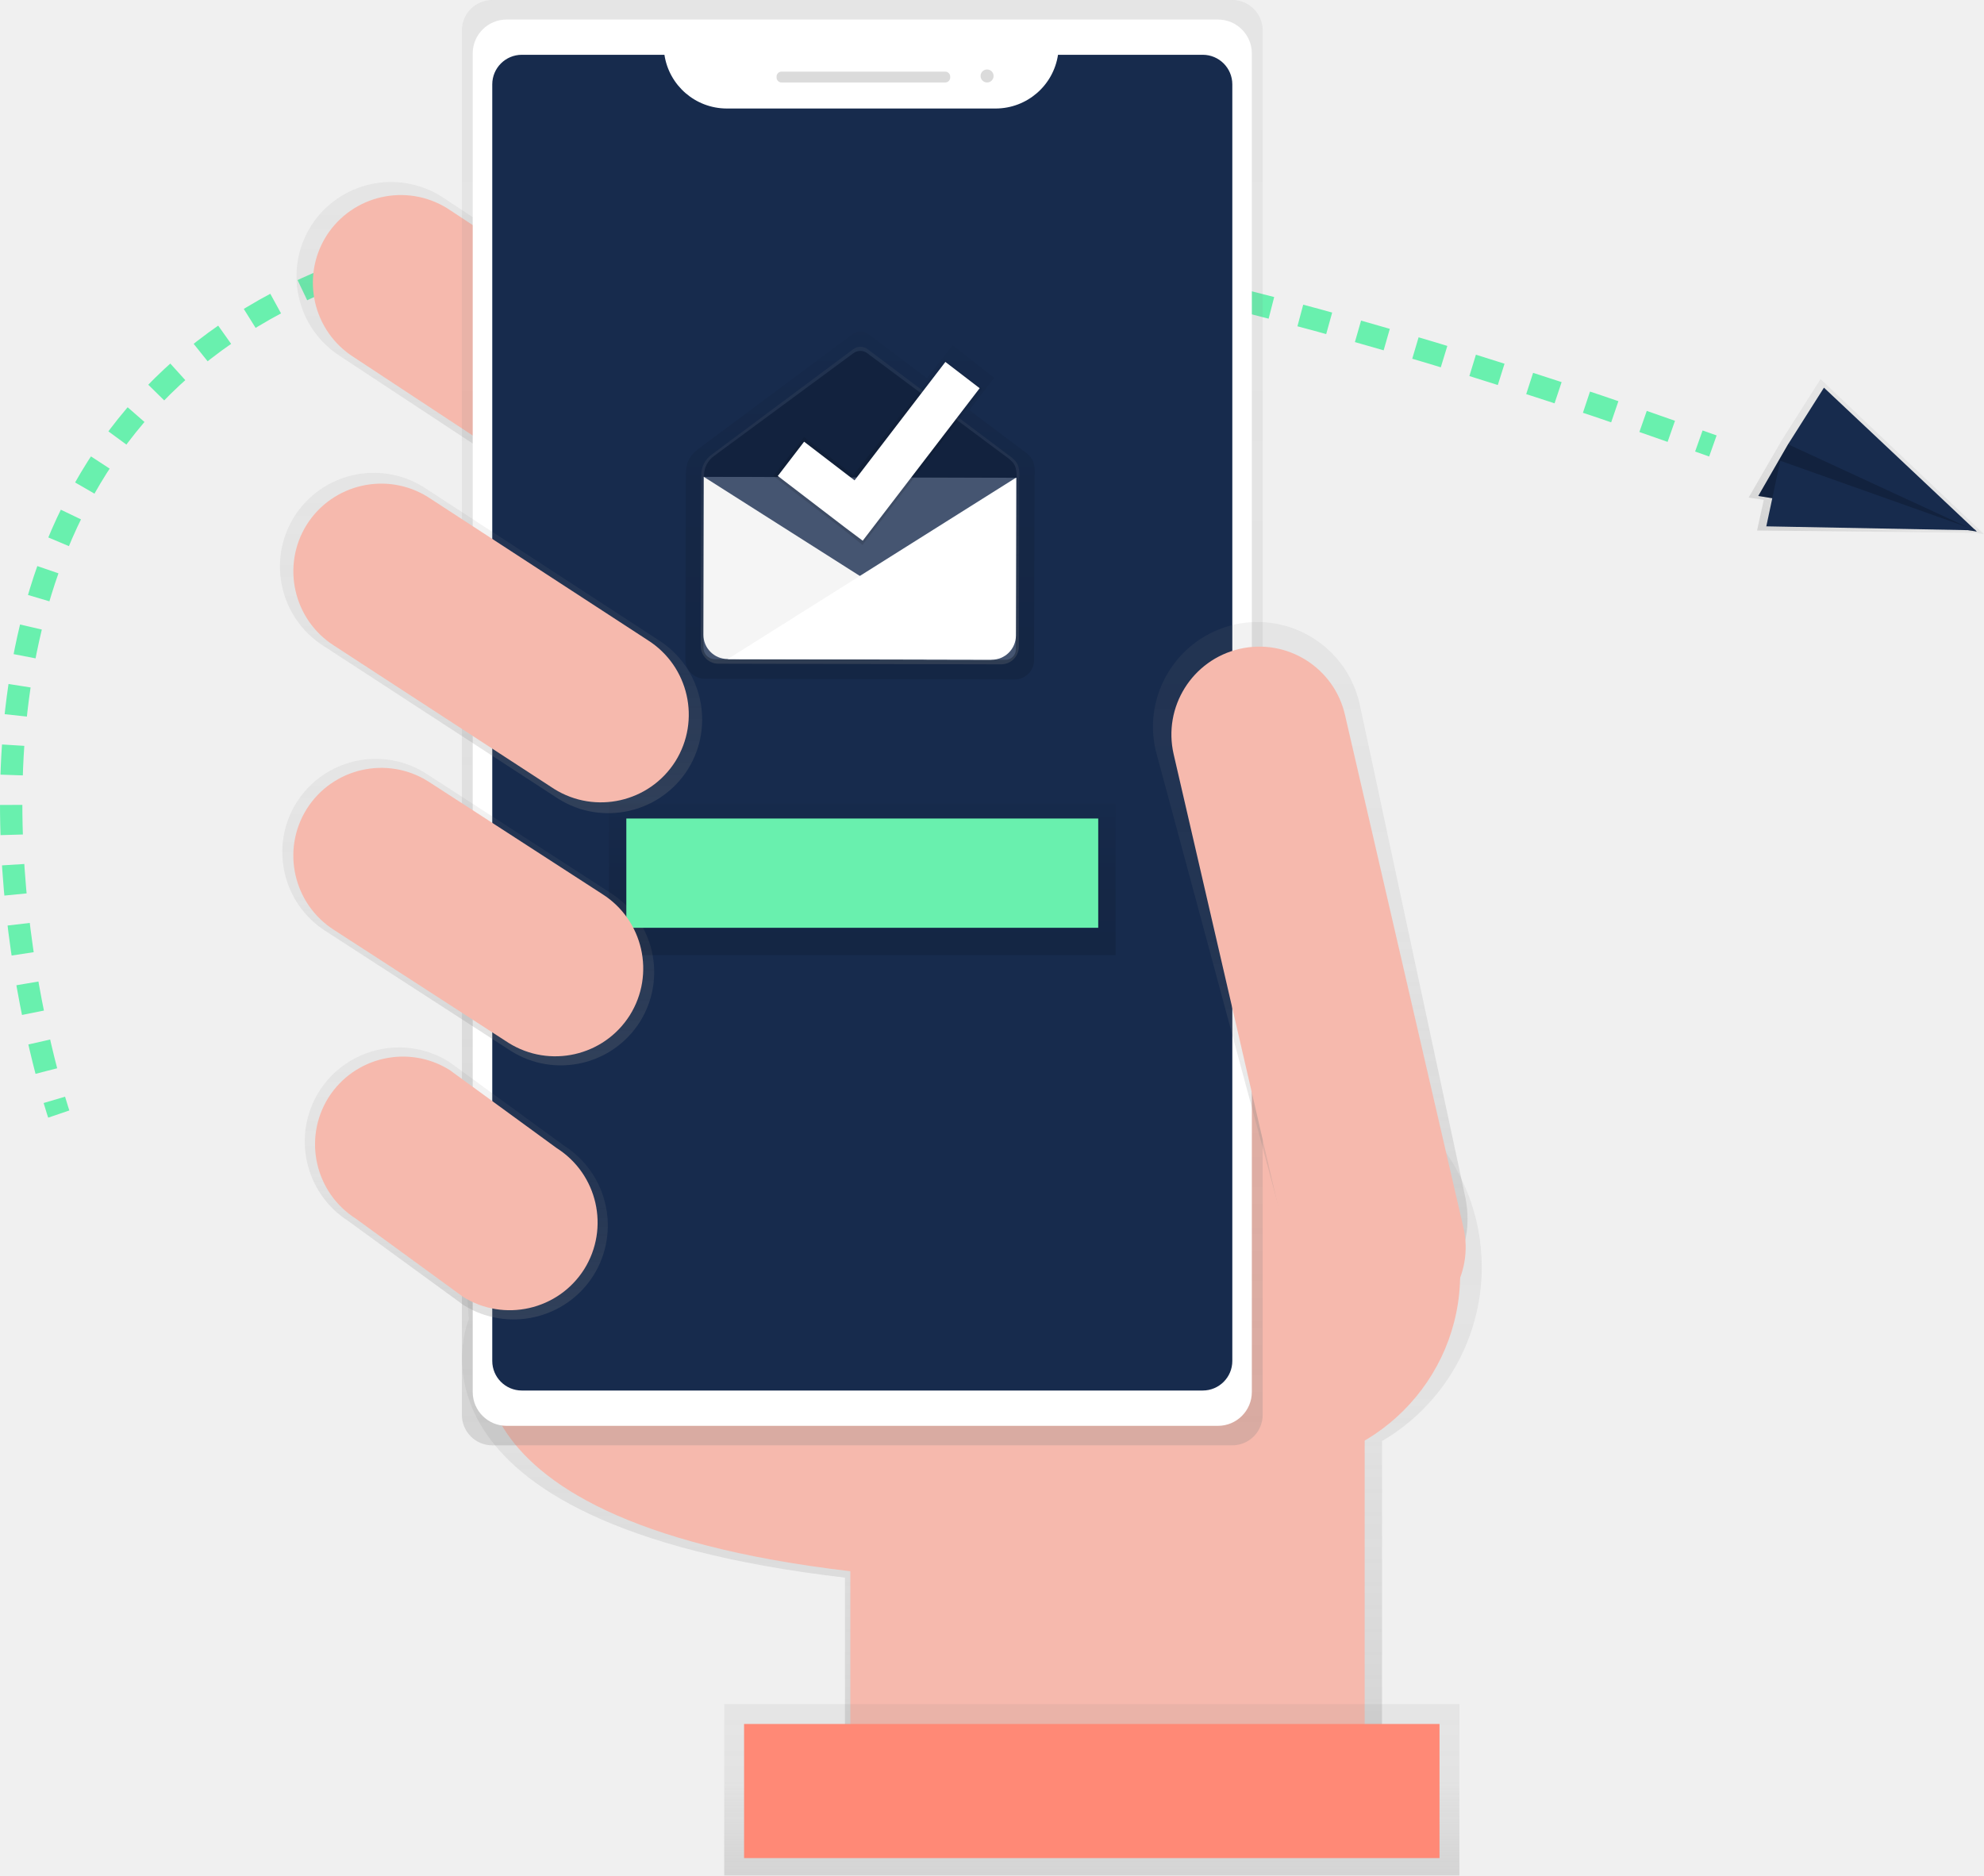
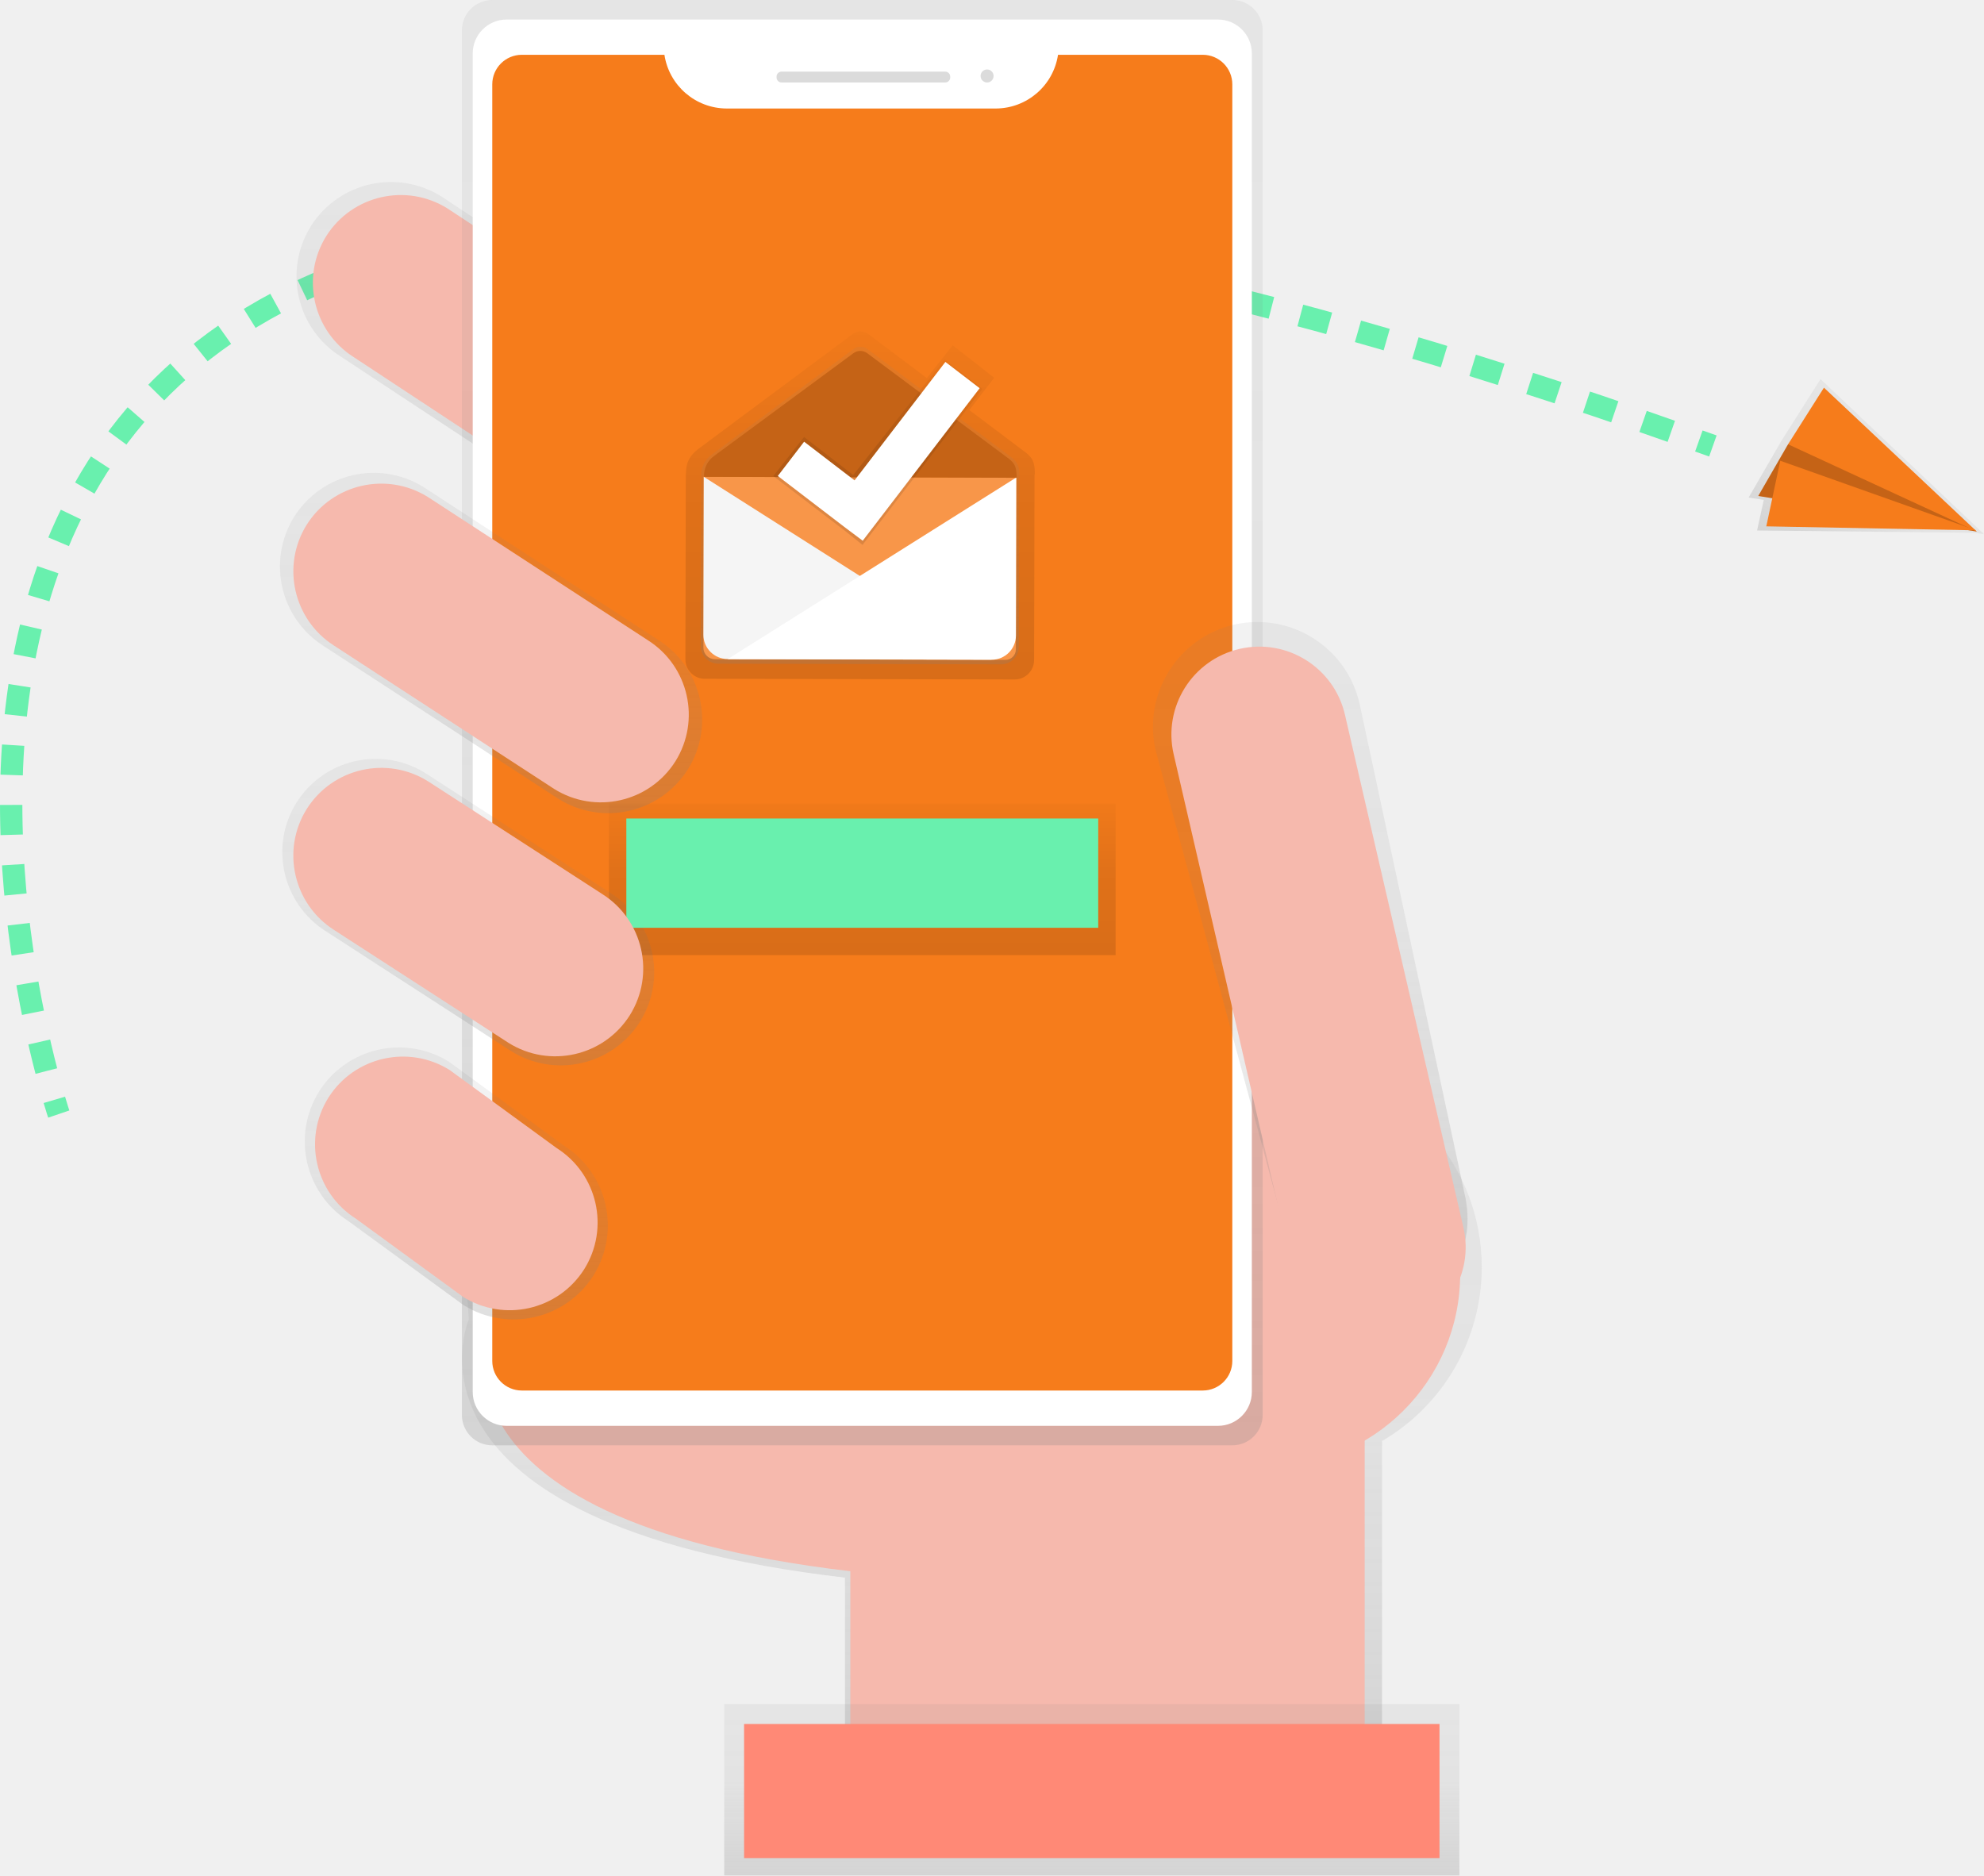
<svg xmlns="http://www.w3.org/2000/svg" xmlns:xlink="http://www.w3.org/1999/xlink" id="daa92041-3bd8-464c-9c92-61b3fade74bd" data-name="Layer 1" width="798.82" height="755.15" viewBox="0 0 798.82 755.15">
  <defs>
    <linearGradient id="15164562-d11a-4880-a4be-123e1b3db71d" x1="589.65" y1="790.71" x2="589.65" y2="501.48" gradientTransform="translate(0.01 -0.01)" gradientUnits="userSpaceOnUse">
      <stop offset="0" stop-color="gray" stop-opacity="0.25" />
      <stop offset="0.54" stop-color="gray" stop-opacity="0.12" />
      <stop offset="1" stop-color="gray" stop-opacity="0.1" />
    </linearGradient>
    <linearGradient id="4387c4a6-2b07-43b0-875b-db8294e1d525" x1="411.34" y1="295.04" x2="411.34" y2="145.7" xlink:href="#15164562-d11a-4880-a4be-123e1b3db71d" />
    <linearGradient id="b3ecf4c1-be91-4dc4-9933-d34be9a535f7" x1="545.52" y1="654.39" x2="545.52" y2="72.43" gradientTransform="translate(-198.33 -72.44)" xlink:href="#15164562-d11a-4880-a4be-123e1b3db71d" />
    <linearGradient id="a2779652-f4e8-430c-84f8-85803e1803c0" x1="725.88" y1="600.13" x2="725.88" y2="322.86" xlink:href="#15164562-d11a-4880-a4be-123e1b3db71d" />
    <linearGradient id="21cc8c64-f270-4c0a-a12f-47a949bb1355" x1="637.94" y1="827.57" x2="637.94" y2="758.57" gradientTransform="translate(-198.33 -72.44)" xlink:href="#15164562-d11a-4880-a4be-123e1b3db71d" />
    <linearGradient id="1cb52d5d-ff8e-4354-9b08-01122ab0b5ee" x1="544.65" y1="346" x2="544.65" y2="205.86" gradientUnits="userSpaceOnUse">
      <stop offset="0" stop-opacity="0.12" />
      <stop offset="0.55" stop-opacity="0.09" />
      <stop offset="1" stop-opacity="0.02" />
    </linearGradient>
    <linearGradient id="081aff01-d630-4567-81f7-f799dc64c22c" x1="544.65" y1="339.86" x2="544.65" y2="212" gradientTransform="matrix(1, 0, 0, 1, 0, 0)" xlink:href="#15164562-d11a-4880-a4be-123e1b3db71d" />
    <linearGradient id="53983704-70f1-484c-b4a9-0fefea28f4ed" x1="551.34" y1="291.95" x2="551.34" y2="217.12" gradientTransform="translate(-197.33 -73.75) rotate(0.13)" xlink:href="#1cb52d5d-ff8e-4354-9b08-01122ab0b5ee" />
    <linearGradient id="07be2ee9-c937-4187-b89e-5aac7e382593" x1="396.05" y1="399.86" x2="396.05" y2="262.83" xlink:href="#15164562-d11a-4880-a4be-123e1b3db71d" />
    <linearGradient id="41444764-58a6-4e8b-8ef1-42407163ea5e" x1="386.87" y1="501.4" x2="386.87" y2="378" xlink:href="#15164562-d11a-4880-a4be-123e1b3db71d" />
    <linearGradient id="d5f06af9-7d77-4f55-b81c-ea1018bd06e7" x1="382.07" y1="603.69" x2="382.07" y2="494.16" xlink:href="#15164562-d11a-4880-a4be-123e1b3db71d" />
    <linearGradient id="a0f95284-1d1b-41ad-8ba2-df33ef14eff8" x1="347.18" y1="384.57" x2="347.18" y2="323.57" xlink:href="#1cb52d5d-ff8e-4354-9b08-01122ab0b5ee" />
    <linearGradient id="bf099e8a-7ee0-495a-b39d-11459c4d4e21" x1="958.8" y1="334.16" x2="958.8" y2="269.01" gradientTransform="translate(104.71 -563.96) rotate(32.36)" xlink:href="#15164562-d11a-4880-a4be-123e1b3db71d" />
  </defs>
  <path d="M222,521s-.68-2-1.78-5.72" transform="translate(-198.34 -72.43)" fill="none" stroke="#69f0ae" stroke-miterlimit="10" stroke-width="9" />
  <path d="M217,503.68C192.69,410.08,116.9-21.3,876.66,248" transform="translate(-198.34 -72.43)" fill="none" stroke="#69f0ae" stroke-miterlimit="10" stroke-width="9" stroke-dasharray="12.04 12.04" />
  <path d="M882.35,250l5.65,2" transform="translate(-198.34 -72.43)" fill="none" stroke="#69f0ae" stroke-miterlimit="10" stroke-width="9" />
  <path d="M794.94,582.69a81.21,81.21,0,0,0-161-15.14l-249.59-6.77,2.74,42.88s-35.59,82.12,151.46,104v83H754.79v-138A81.16,81.16,0,0,0,794.94,582.69Z" transform="translate(-198.34 -72.43)" fill="url(#15164562-d11a-4880-a4be-123e1b3db71d)" />
  <path d="M395.66,605.46s-34.08,78.64,145.05,99.62v79.52H747.8V574L393,564.39Z" transform="translate(-198.34 -72.43)" fill="#f6b9ad" />
  <path d="M499.16,277.29h0a38.18,38.18,0,0,1-52.5,11.93L335.47,215.95a38.18,38.18,0,0,1-11.93-52.5h0A38.18,38.18,0,0,1,376,151.52l111.19,73.27A38.18,38.18,0,0,1,499.16,277.29Z" transform="translate(-198.34 -72.43)" fill="url(#4387c4a6-2b07-43b0-875b-db8294e1d525)" />
  <path d="M493,273.28h0a35.49,35.49,0,0,1-48.8,11.09L340.81,216.26a35.49,35.49,0,0,1-11.09-48.8h0a35.49,35.49,0,0,1,48.8-11.09l103.37,68.12A35.49,35.49,0,0,1,493,273.28Z" transform="translate(-198.34 -72.43)" fill="#f6b9ad" />
  <circle cx="510.14" cy="512.94" r="77.77" fill="#f6b9ad" />
  <rect x="185.97" width="322.42" height="581.96" rx="12.25" ry="12.25" fill="url(#b3ecf4c1-be91-4dc4-9933-d34be9a535f7)" />
  <rect x="190.33" y="7.87" width="313.7" height="566.24" rx="13.64" ry="13.64" fill="#fff" />
-   <path d="M624.33,94.49a25.43,25.43,0,0,1-25.07,21.63H490.92a25.43,25.43,0,0,1-25.06-21.63H408.46a11.91,11.91,0,0,0-11.92,11.91v514a11.91,11.91,0,0,0,11.91,11.92H682.59a11.91,11.91,0,0,0,11.92-11.91v-514A11.91,11.91,0,0,0,682.6,94.49Z" transform="translate(-198.34 -72.43)" fill="#172b4d" />
+   <path d="M624.33,94.49a25.43,25.43,0,0,1-25.07,21.63H490.92a25.43,25.43,0,0,1-25.06-21.63H408.46a11.91,11.91,0,0,0-11.92,11.91v514a11.91,11.91,0,0,0,11.91,11.92H682.59a11.91,11.91,0,0,0,11.92-11.91v-514A11.91,11.91,0,0,0,682.6,94.49Z" transform="translate(-198.34 -72.43)" fill="#f67c1b" />
  <rect x="312.67" y="28.84" width="69.91" height="4.37" rx="2" ry="2" fill="#dbdbdb" />
  <circle cx="397.43" cy="30.59" r="2.62" fill="#dbdbdb" />
  <path d="M758.76,599.08h0c-22.57,5.22-38.06-9.5-43.28-32.06L663.62,374.46a42.24,42.24,0,0,1,31.55-50.51h0a42.24,42.24,0,0,1,50.51,31.55L788,553C793.22,575.6,781.32,593.86,758.76,599.08Z" transform="translate(-198.34 -72.43)" fill="url(#a2779652-f4e8-430c-84f8-85803e1803c0)" />
  <rect x="693.86" y="330.01" width="70.78" height="282.61" rx="35.39" ry="35.39" transform="translate(-285.75 103.91) rotate(-13.01)" fill="#f6b9ad" />
  <rect x="291.59" y="686.15" width="296" height="69" fill="url(#21cc8c64-f270-4c0a-a12f-47a949bb1355)" />
  <rect x="299.59" y="694.15" width="280" height="54" fill="#ff8976" />
  <path d="M611.56,254.81l-22.94-17.27,10-13-16.69-13.1L571.5,224.66l-23.59-17.75a5.19,5.19,0,0,0-6.23,0l-62.53,46.55c-2.37,2-4.59,4.29-4.61,9.53h-.07l-.16,71.72h0v3.19a7.82,7.82,0,0,0,7.8,7.84h3.08l59.29.13,62.38.14a7.82,7.82,0,0,0,7.84-7.8l.17-74.78H615C615,258.18,613.93,256.81,611.56,254.81Z" transform="translate(-198.34 -72.43)" fill="url(#1cb52d5d-ff8e-4354-9b08-01122ab0b5ee)" />
  <path d="M608.84,264.52c0-4.78-1-6-3.14-7.85L547.63,213a4.74,4.74,0,0,0-5.69,0l-57.05,42.48a10.06,10.06,0,0,0-4.2,8.69h-.06l-.15,65.44h0v2.91a7.14,7.14,0,0,0,7.12,7.15h2.81l54.1.12,56.91.13a7.14,7.14,0,0,0,7.15-7.12l.15-68.23Z" transform="translate(-198.34 -72.43)" fill="url(#081aff01-d630-4567-81f7-f799dc64c22c)" />
-   <path d="M481.61,264.55H607.44a0,0,0,0,1,0,0v69.23a4.18,4.18,0,0,1-4.18,4.18h-117a4.61,4.61,0,0,1-4.61-4.61V264.55a0,0,0,0,1,0,0Z" transform="translate(-197.67 -73.64) rotate(0.13)" fill="#172b4d" />
+   <path d="M481.61,264.55H607.44a0,0,0,0,1,0,0v69.23a4.18,4.18,0,0,1-4.18,4.18h-117a4.61,4.61,0,0,1-4.61-4.61V264.55a0,0,0,0,1,0,0Z" transform="translate(-197.67 -73.64) rotate(0.13)" fill="#f67c1b" />
  <path d="M481.61,264.55H607.44a0,0,0,0,1,0,0v69.23a4.18,4.18,0,0,1-4.18,4.18h-117a4.61,4.61,0,0,1-4.61-4.61V264.55a0,0,0,0,1,0,0Z" transform="translate(-197.67 -73.64) rotate(0.13)" fill="#fff" opacity="0.2" />
  <path d="M481.69,264.41,481.55,328a9.77,9.77,0,0,0,9.75,9.79l106.29.24" transform="translate(-198.34 -72.43)" fill="#f5f5f5" />
  <path d="M607.53,264.69l-.14,63.63a9.77,9.77,0,0,1-9.79,9.75l-106.29-.24" transform="translate(-198.34 -72.43)" fill="#fff" />
-   <path d="M541.93,214.66l-56,41.3a9.75,9.75,0,0,0-4.13,8.45l125.89.4c0-4.65-1-5.87-3.08-7.63l-57.05-42.5A4.69,4.69,0,0,0,541.93,214.66Z" transform="translate(-198.34 -72.43)" fill="#172b4d" />
+   <path d="M541.93,214.66l-56,41.3a9.75,9.75,0,0,0-4.13,8.45l125.89.4c0-4.65-1-5.87-3.08-7.63l-57.05-42.5A4.69,4.69,0,0,0,541.93,214.66Z" transform="translate(-198.34 -72.43)" fill="#f67c1b" />
  <path d="M541.93,214.66l-56,41.3a9.75,9.75,0,0,0-4.13,8.45l125.89.4c0-4.65-1-5.87-3.08-7.63l-57.05-42.5A4.69,4.69,0,0,0,541.93,214.66Z" transform="translate(-198.34 -72.43)" opacity="0.2" />
  <polygon points="395.56 156.6 380.33 144.66 343.52 191.28 323.74 175.94 311.35 191.69 340.14 213.68 340.14 213.68 347.28 219.41 395.56 156.6" fill="url(#53983704-70f1-484c-b4a9-0fefea28f4ed)" />
  <polygon points="394.44 156.31 380.64 145.73 344.07 193.42 323.76 177.85 313.17 191.65 340.38 212.49 340.38 212.49 347.36 217.72 394.44 156.31" fill="#fff" />
  <path d="M475.28,382.24h0a37.9,37.9,0,0,1-52.11,11.84l-94.5-61.53a37.9,37.9,0,0,1-11.84-52.11h0a37.9,37.9,0,0,1,52.11-11.84l94.5,61.53A37.9,37.9,0,0,1,475.28,382.24Z" transform="translate(-198.34 -72.43)" fill="url(#07be2ee9-c937-4187-b89e-5aac7e382593)" />
  <path d="M470.26,379h0a35.49,35.49,0,0,1-48.8,11.09l-88.51-57.63a35.49,35.49,0,0,1-11.09-48.8h0a35.49,35.49,0,0,1,48.8-11.09l88.51,57.63A35.49,35.49,0,0,1,470.26,379Z" transform="translate(-198.34 -72.43)" fill="#f6b9ad" />
  <path d="M456,483.86h0a37.72,37.72,0,0,1-51.87,11.79L329.55,447.4a37.72,37.72,0,0,1-11.79-51.87h0a37.72,37.72,0,0,1,51.87-11.79L444.2,432A37.72,37.72,0,0,1,456,483.86Z" transform="translate(-198.34 -72.43)" fill="url(#41444764-58a6-4e8b-8ef1-42407163ea5e)" />
  <path d="M437.28,586h0a38.06,38.06,0,0,1-52.34,11.9L338.75,564.2a38.06,38.06,0,0,1-11.9-52.34h0A38.06,38.06,0,0,1,379.19,500l46.19,33.69A38.06,38.06,0,0,1,437.28,586Z" transform="translate(-198.34 -72.43)" fill="url(#d5f06af9-7d77-4f55-b81c-ea1018bd06e7)" />
  <path d="M433.55,583.49h0a35.49,35.49,0,0,1-48.8,11.09l-43.07-31.42a35.49,35.49,0,0,1-11.09-48.8h0a35.49,35.49,0,0,1,48.8-11.09l43.07,31.42A35.49,35.49,0,0,1,433.55,583.49Z" transform="translate(-198.34 -72.43)" fill="#f6b9ad" />
  <rect x="245.18" y="323.57" width="204" height="61" fill="url(#a0f95284-1d1b-41ad-8ba2-df33ef14eff8)" />
  <rect x="252.18" y="329.57" width="190" height="44" fill="#69f0ae" />
  <polygon points="795.23 214.52 798.82 215.08 798.26 214.55 798.56 214.55 798.09 214.39 733 152.66 717.2 177.59 704.06 200.33 710.15 201.28 707.45 213.6 795.23 214.52" fill="url(#bf099e8a-7ee0-495a-b39d-11459c4d4e21)" />
-   <polygon points="719.93 178.89 707.93 199.7 795.93 214.03 739.25 174.56 719.93 178.89" fill="#172b4d" />
+   <polygon points="719.93 178.89 707.93 199.7 795.93 214.03 739.25 174.56 719.93 178.89" fill="#f67c1b" />
  <polygon points="719.93 178.89 707.93 199.7 795.93 214.03 739.25 174.56 719.93 178.89" opacity="0.2" />
-   <polygon points="734.38 156.09 795.93 214.03 719.93 178.89 734.38 156.09" fill="#172b4d" />
-   <polygon points="711.17 211.93 795.69 213.54 716.79 185.52 711.17 211.93" fill="#172b4d" />
+   <polygon points="734.38 156.09 795.93 214.03 719.93 178.89 734.38 156.09" fill="#f67c1b" />
+   <polygon points="711.17 211.93 795.69 213.54 716.79 185.52 711.17 211.93" fill="#f67c1b" />
  <path d="M451.9,481.25h0a35.49,35.49,0,0,1-48.8,11.09l-70.16-45.4a35.49,35.49,0,0,1-11.09-48.8h0A35.49,35.49,0,0,1,370.65,387l70.16,45.4A35.49,35.49,0,0,1,451.9,481.25Z" transform="translate(-198.34 -72.43)" fill="#f6b9ad" />
</svg>
